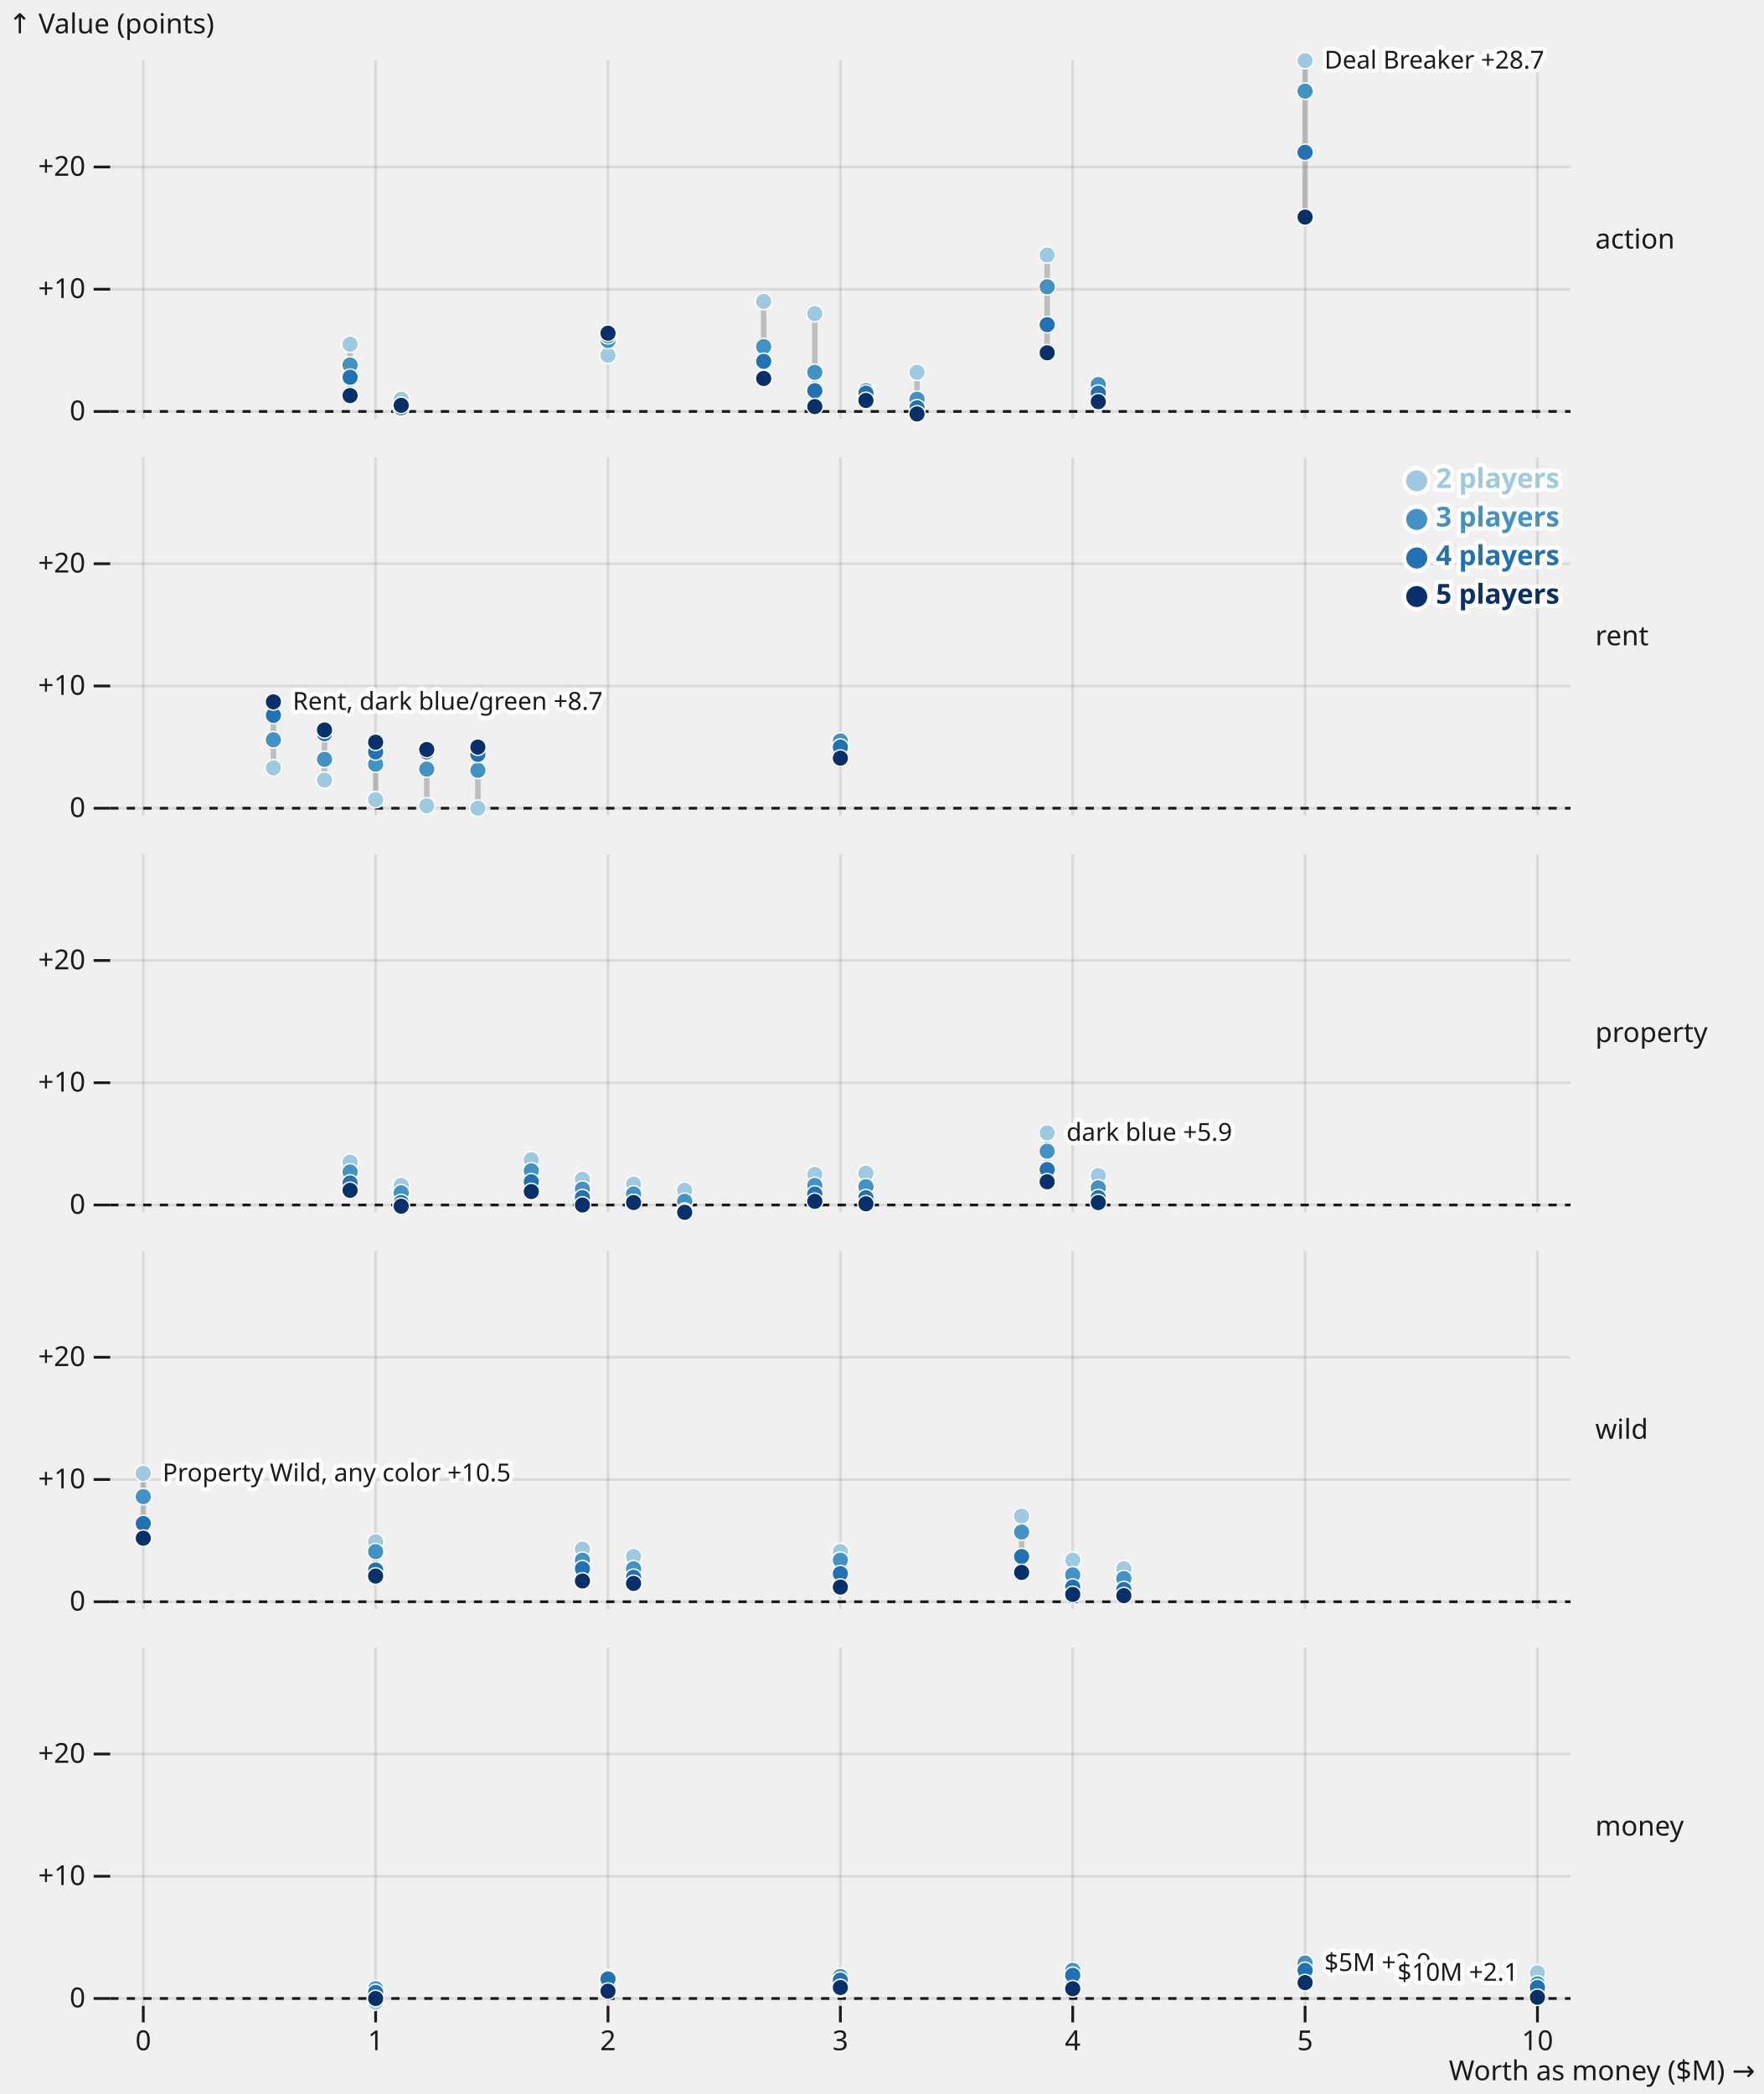
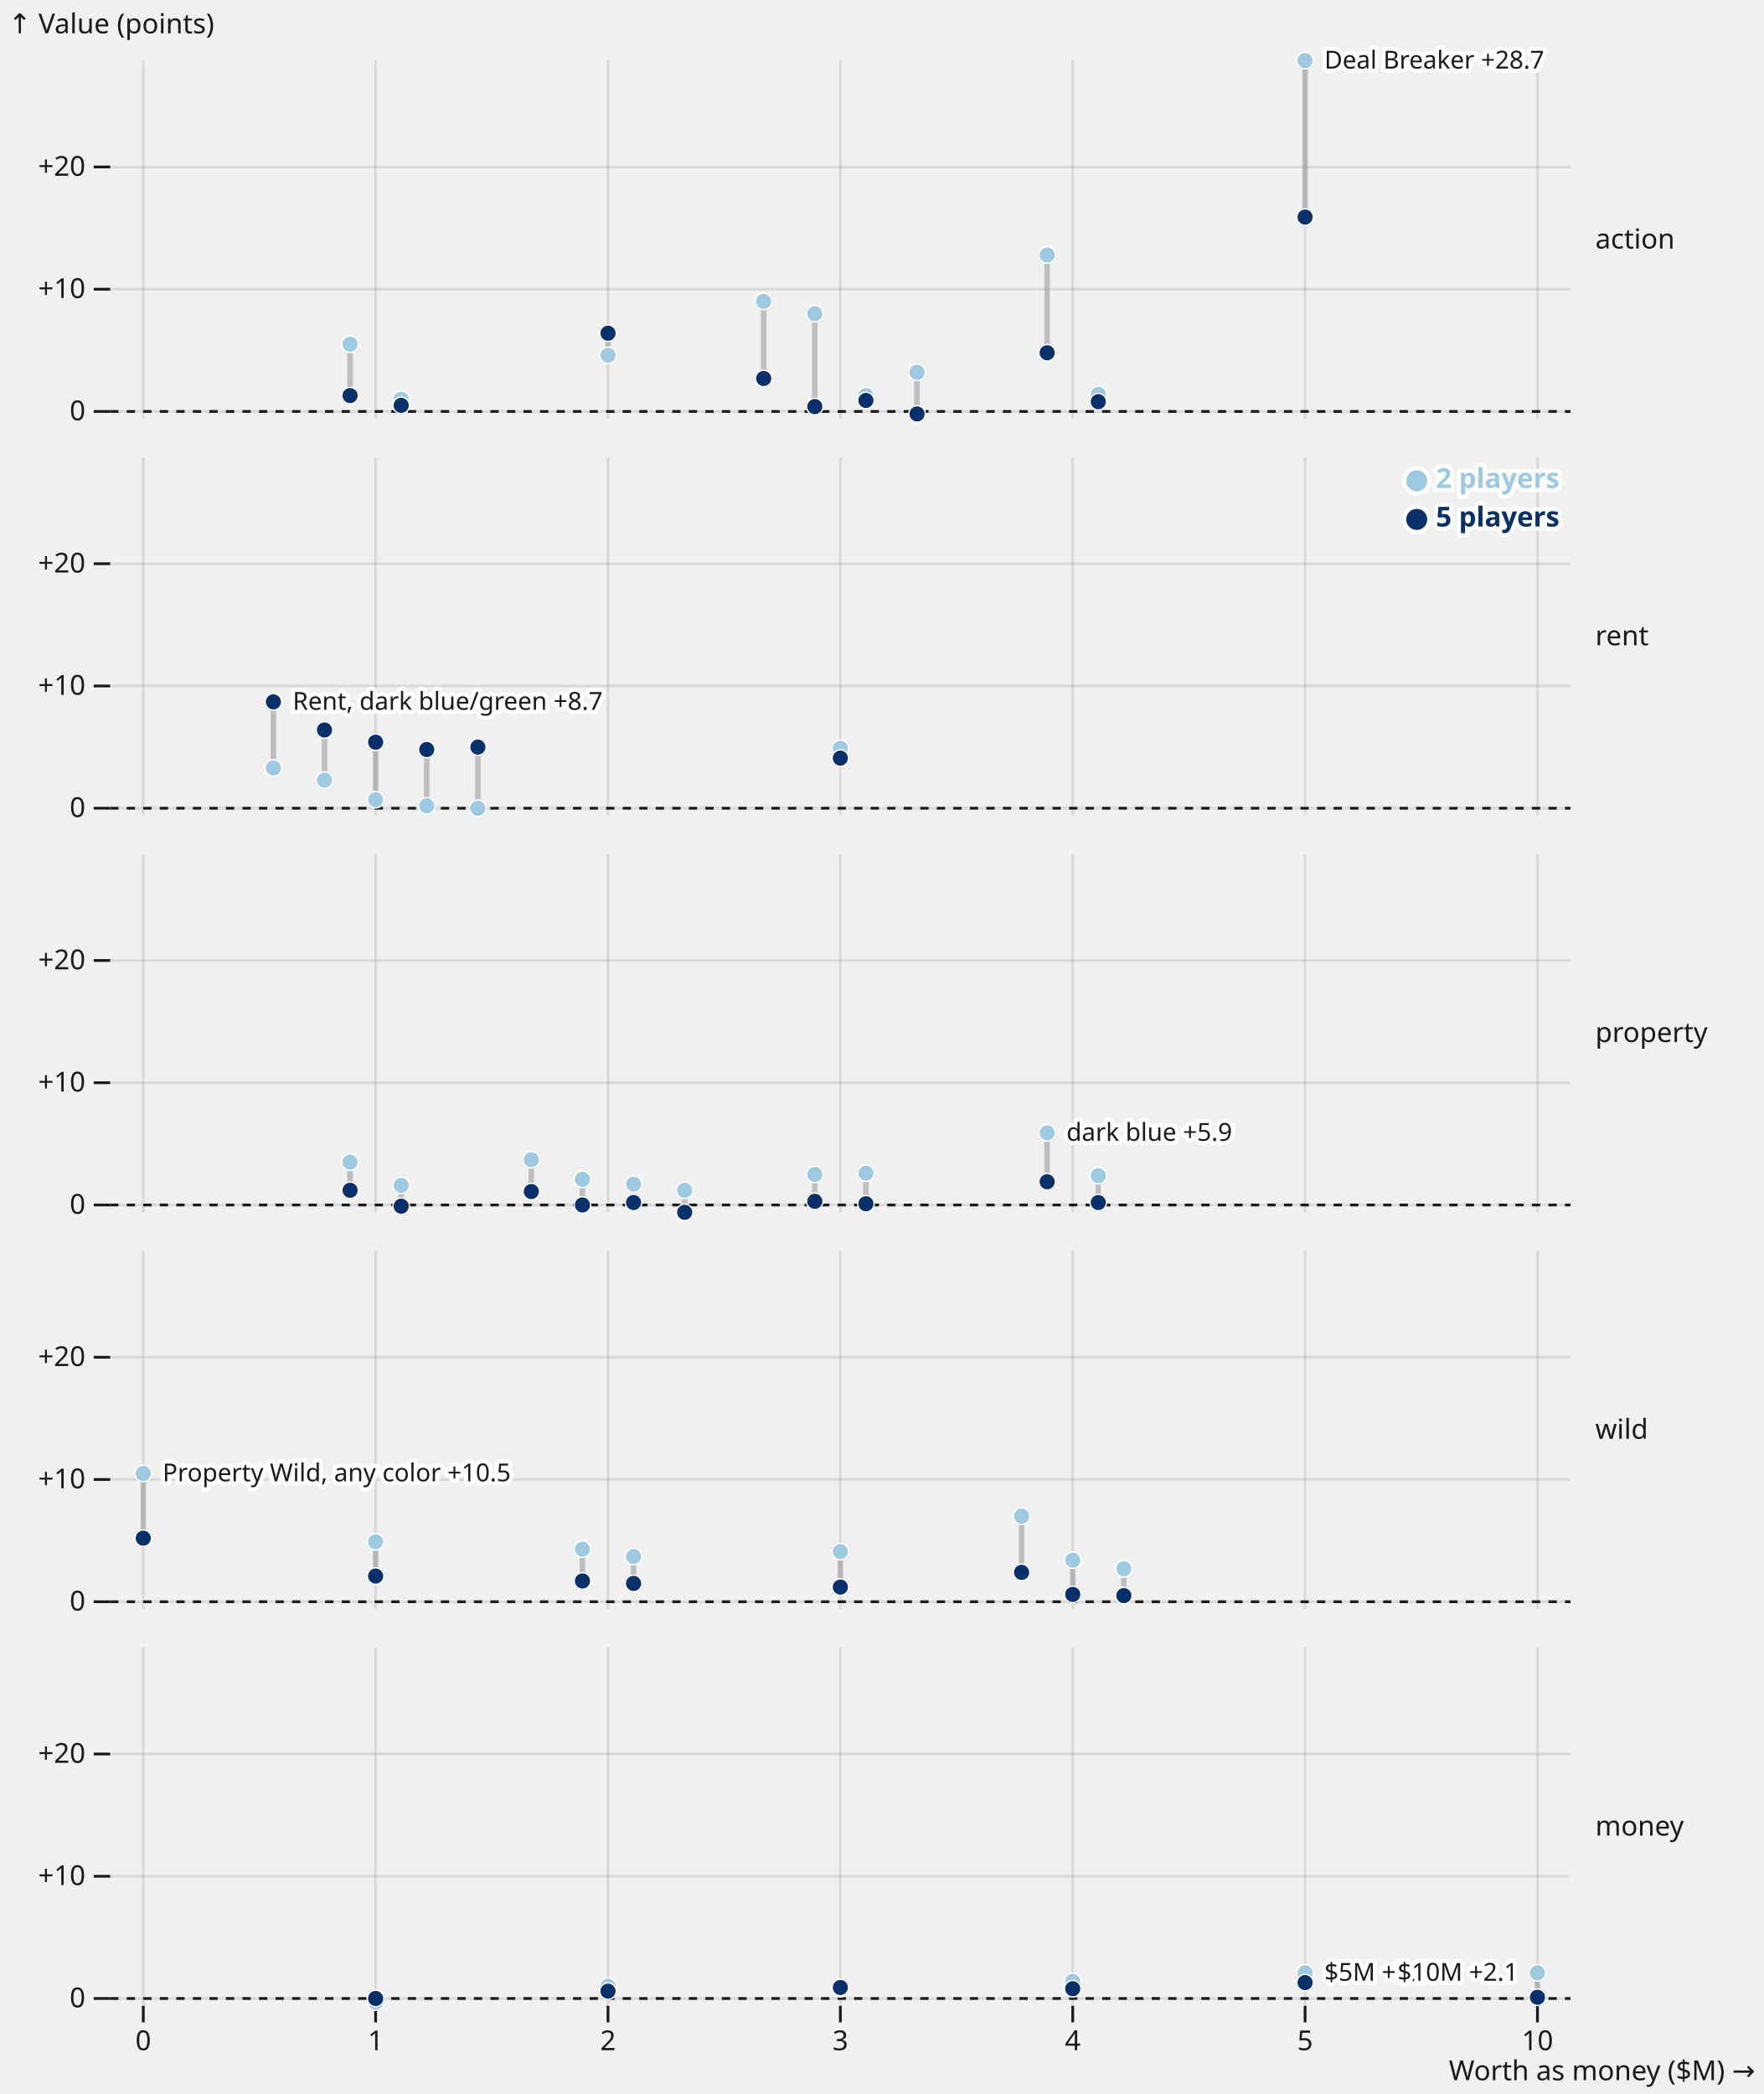
<svg xmlns="http://www.w3.org/2000/svg" class="plot-d6a7b5" fill="currentColor" font-family="system-ui, sans-serif" font-size="10" text-anchor="middle" width="640" height="760" viewBox="0 0 640 760" style="background: rgb(255, 255, 255); color: rgb(26, 26, 26);">
  <style>@media (prefers-color-scheme: dark) { :root { filter: invert(1) hue-rotate(180deg); background: none !important } }</style>
  <style>:where(.plot-d6a7b5) {
  --plot-background: white;
  display: block;
  height: auto;
  height: intrinsic;
  max-width: 100%;
}
:where(.plot-d6a7b5 text),
:where(.plot-d6a7b5 tspan) {
  white-space: pre;
}</style>
  <g aria-label="fy-axis tick label" transform="translate(9,0)">
    <g text-anchor="start" transform="translate(0,2)">
      <text y="0.32em" transform="translate(570,85)">action</text>
    </g>
    <g text-anchor="start" transform="translate(0,146)">
      <text y="0.32em" transform="translate(570,85)">rent</text>
    </g>
    <g text-anchor="start" transform="translate(0,290)">
      <text y="0.32em" transform="translate(570,85)">property</text>
    </g>
    <g text-anchor="start" transform="translate(0,434)">
      <text y="0.32em" transform="translate(570,85)">wild</text>
    </g>
    <g text-anchor="start" transform="translate(0,578)">
      <text y="0.32em" transform="translate(570,85)">money</text>
    </g>
  </g>
  <g aria-label="y-grid" aria-hidden="true">
    <g stroke="currentColor" stroke-opacity="0.1" transform="translate(0,2)">
      <line x1="40" x2="570" y1="147.338" y2="147.338" />
      <line x1="40" x2="570" y1="102.969" y2="102.969" />
      <line x1="40" x2="570" y1="58.601" y2="58.601" />
    </g>
    <g stroke="currentColor" stroke-opacity="0.1" transform="translate(0,146)">
      <line x1="40" x2="570" y1="147.338" y2="147.338" />
      <line x1="40" x2="570" y1="102.969" y2="102.969" />
      <line x1="40" x2="570" y1="58.601" y2="58.601" />
    </g>
    <g stroke="currentColor" stroke-opacity="0.1" transform="translate(0,290)">
      <line x1="40" x2="570" y1="147.338" y2="147.338" />
      <line x1="40" x2="570" y1="102.969" y2="102.969" />
      <line x1="40" x2="570" y1="58.601" y2="58.601" />
    </g>
    <g stroke="currentColor" stroke-opacity="0.1" transform="translate(0,434)">
      <line x1="40" x2="570" y1="147.338" y2="147.338" />
      <line x1="40" x2="570" y1="102.969" y2="102.969" />
      <line x1="40" x2="570" y1="58.601" y2="58.601" />
    </g>
    <g stroke="currentColor" stroke-opacity="0.1" transform="translate(0,578)">
      <line x1="40" x2="570" y1="147.338" y2="147.338" />
      <line x1="40" x2="570" y1="102.969" y2="102.969" />
      <line x1="40" x2="570" y1="58.601" y2="58.601" />
    </g>
  </g>
  <g aria-label="y-axis tick" aria-hidden="true">
    <g fill="none" stroke="currentColor" transform="translate(0,2)">
      <path transform="translate(40,147.3379)" d="M0,0L-6,0" />
      <path transform="translate(40,102.9693)" d="M0,0L-6,0" />
      <path transform="translate(40,58.60068)" d="M0,0L-6,0" />
    </g>
    <g fill="none" stroke="currentColor" transform="translate(0,146)">
      <path transform="translate(40,147.3379)" d="M0,0L-6,0" />
      <path transform="translate(40,102.9693)" d="M0,0L-6,0" />
      <path transform="translate(40,58.60068)" d="M0,0L-6,0" />
    </g>
    <g fill="none" stroke="currentColor" transform="translate(0,290)">
      <path transform="translate(40,147.3379)" d="M0,0L-6,0" />
      <path transform="translate(40,102.9693)" d="M0,0L-6,0" />
      <path transform="translate(40,58.60068)" d="M0,0L-6,0" />
    </g>
    <g fill="none" stroke="currentColor" transform="translate(0,434)">
      <path transform="translate(40,147.3379)" d="M0,0L-6,0" />
      <path transform="translate(40,102.9693)" d="M0,0L-6,0" />
      <path transform="translate(40,58.60068)" d="M0,0L-6,0" />
    </g>
    <g fill="none" stroke="currentColor" transform="translate(0,578)">
      <path transform="translate(40,147.3379)" d="M0,0L-6,0" />
      <path transform="translate(40,102.9693)" d="M0,0L-6,0" />
      <path transform="translate(40,58.60068)" d="M0,0L-6,0" />
    </g>
  </g>
  <g aria-label="y-axis tick label" transform="translate(-9,0)">
    <g text-anchor="end" font-variant="tabular-nums" transform="translate(0,2)">
      <text y="0.32em" transform="translate(40,147.3379)">0</text>
      <text y="0.32em" transform="translate(40,102.9693)">+10</text>
      <text y="0.32em" transform="translate(40,58.60068)">+20</text>
    </g>
    <g text-anchor="end" font-variant="tabular-nums" transform="translate(0,146)">
      <text y="0.32em" transform="translate(40,147.3379)">0</text>
      <text y="0.32em" transform="translate(40,102.9693)">+10</text>
      <text y="0.32em" transform="translate(40,58.60068)">+20</text>
    </g>
    <g text-anchor="end" font-variant="tabular-nums" transform="translate(0,290)">
      <text y="0.32em" transform="translate(40,147.3379)">0</text>
      <text y="0.32em" transform="translate(40,102.9693)">+10</text>
      <text y="0.32em" transform="translate(40,58.60068)">+20</text>
    </g>
    <g text-anchor="end" font-variant="tabular-nums" transform="translate(0,434)">
      <text y="0.32em" transform="translate(40,147.3379)">0</text>
      <text y="0.32em" transform="translate(40,102.9693)">+10</text>
      <text y="0.32em" transform="translate(40,58.60068)">+20</text>
    </g>
    <g text-anchor="end" font-variant="tabular-nums" transform="translate(0,578)">
      <text y="0.32em" transform="translate(40,147.3379)">0</text>
      <text y="0.32em" transform="translate(40,102.9693)">+10</text>
      <text y="0.32em" transform="translate(40,58.60068)">+20</text>
    </g>
  </g>
  <g aria-label="y-axis label" text-anchor="start" transform="translate(-37,-17)">
    <text y="0.71em" transform="translate(40,22)">↑ Value (points)</text>
  </g>
  <g aria-label="x-grid" aria-hidden="true">
    <g stroke="currentColor" stroke-opacity="0.1" transform="translate(0,2)">
      <line x1="52" x2="52" y1="20" y2="150" />
      <line x1="136.333" x2="136.333" y1="20" y2="150" />
      <line x1="220.667" x2="220.667" y1="20" y2="150" />
      <line x1="305" x2="305" y1="20" y2="150" />
      <line x1="389.333" x2="389.333" y1="20" y2="150" />
      <line x1="473.667" x2="473.667" y1="20" y2="150" />
      <line x1="558" x2="558" y1="20" y2="150" />
    </g>
    <g stroke="currentColor" stroke-opacity="0.1" transform="translate(0,146)">
      <line x1="52" x2="52" y1="20" y2="150" />
      <line x1="136.333" x2="136.333" y1="20" y2="150" />
      <line x1="220.667" x2="220.667" y1="20" y2="150" />
      <line x1="305" x2="305" y1="20" y2="150" />
      <line x1="389.333" x2="389.333" y1="20" y2="150" />
      <line x1="473.667" x2="473.667" y1="20" y2="150" />
      <line x1="558" x2="558" y1="20" y2="150" />
    </g>
    <g stroke="currentColor" stroke-opacity="0.1" transform="translate(0,290)">
      <line x1="52" x2="52" y1="20" y2="150" />
      <line x1="136.333" x2="136.333" y1="20" y2="150" />
      <line x1="220.667" x2="220.667" y1="20" y2="150" />
      <line x1="305" x2="305" y1="20" y2="150" />
      <line x1="389.333" x2="389.333" y1="20" y2="150" />
      <line x1="473.667" x2="473.667" y1="20" y2="150" />
      <line x1="558" x2="558" y1="20" y2="150" />
    </g>
    <g stroke="currentColor" stroke-opacity="0.1" transform="translate(0,434)">
      <line x1="52" x2="52" y1="20" y2="150" />
      <line x1="136.333" x2="136.333" y1="20" y2="150" />
      <line x1="220.667" x2="220.667" y1="20" y2="150" />
      <line x1="305" x2="305" y1="20" y2="150" />
      <line x1="389.333" x2="389.333" y1="20" y2="150" />
      <line x1="473.667" x2="473.667" y1="20" y2="150" />
      <line x1="558" x2="558" y1="20" y2="150" />
    </g>
    <g stroke="currentColor" stroke-opacity="0.1" transform="translate(0,578)">
      <line x1="52" x2="52" y1="20" y2="150" />
      <line x1="136.333" x2="136.333" y1="20" y2="150" />
      <line x1="220.667" x2="220.667" y1="20" y2="150" />
      <line x1="305" x2="305" y1="20" y2="150" />
      <line x1="389.333" x2="389.333" y1="20" y2="150" />
      <line x1="473.667" x2="473.667" y1="20" y2="150" />
      <line x1="558" x2="558" y1="20" y2="150" />
    </g>
  </g>
  <g aria-label="x-axis tick" aria-hidden="true">
    <g fill="none" stroke="currentColor" transform="translate(0,578)">
      <path transform="translate(52,150)" d="M0,0L0,6" />
      <path transform="translate(136.3333,150)" d="M0,0L0,6" />
      <path transform="translate(220.6667,150)" d="M0,0L0,6" />
      <path transform="translate(305,150)" d="M0,0L0,6" />
      <path transform="translate(389.3333,150)" d="M0,0L0,6" />
      <path transform="translate(473.6667,150)" d="M0,0L0,6" />
      <path transform="translate(558,150)" d="M0,0L0,6" />
    </g>
  </g>
  <g aria-label="x-axis tick label" transform="translate(0,9)">
    <g font-variant="tabular-nums" transform="translate(0,578)">
      <text y="0.71em" transform="translate(52,150)">0</text>
      <text y="0.71em" transform="translate(136.3333,150)">1</text>
      <text y="0.71em" transform="translate(220.6667,150)">2</text>
      <text y="0.71em" transform="translate(305,150)">3</text>
      <text y="0.71em" transform="translate(389.3333,150)">4</text>
      <text y="0.71em" transform="translate(473.6667,150)">5</text>
      <text y="0.71em" transform="translate(558,150)">10</text>
    </g>
  </g>
  <g aria-label="x-axis label" text-anchor="end" transform="translate(67,27)">
    <text transform="translate(570,728)">Worth as money ($M) →</text>
  </g>
  <g aria-label="rule">
    <g stroke="#1a1a1a" stroke-dasharray="3,3" transform="translate(0,2)">
      <line x1="40" x2="570" y1="147.338" y2="147.338" />
    </g>
    <g stroke="#1a1a1a" stroke-dasharray="3,3" transform="translate(0,146)">
      <line x1="40" x2="570" y1="147.338" y2="147.338" />
    </g>
    <g stroke="#1a1a1a" stroke-dasharray="3,3" transform="translate(0,290)">
      <line x1="40" x2="570" y1="147.338" y2="147.338" />
    </g>
    <g stroke="#1a1a1a" stroke-dasharray="3,3" transform="translate(0,434)">
      <line x1="40" x2="570" y1="147.338" y2="147.338" />
    </g>
    <g stroke="#1a1a1a" stroke-dasharray="3,3" transform="translate(0,578)">
      <line x1="40" x2="570" y1="147.338" y2="147.338" />
    </g>
  </g>
  <g aria-label="rule">
    <g stroke="#8c8c8c" stroke-width="2" stroke-opacity="0.5" transform="translate(0,2)">
      <line x1="473.667" x2="473.667" y1="76.792" y2="20" />
      <line x1="380.057" x2="380.057" y1="126.041" y2="90.546" />
      <line x1="220.667" x2="220.667" y1="126.928" y2="118.942" />
      <line x1="277.17" x2="277.17" y1="135.358" y2="107.406" />
      <line x1="127.057" x2="127.057" y1="141.57" y2="122.935" />
      <line x1="295.723" x2="295.723" y1="145.563" y2="111.843" />
-       <line x1="314.277" x2="314.277" y1="143.345" y2="139.795" />
-       <line x1="398.61" x2="398.61" y1="143.788" y2="137.577" />
-       <line x1="145.61" x2="145.61" y1="146.007" y2="142.901" />
+       <line x1="314.277" x2="314.277" y1="143.345" y2="141.57" />
+       <line x1="398.61" x2="398.61" y1="143.788" y2="141.126" />
+       <line x1="145.61" x2="145.61" y1="145.119" y2="142.901" />
      <line x1="332.83" x2="332.83" y1="148.225" y2="133.14" />
    </g>
    <g stroke="#8c8c8c" stroke-width="2" stroke-opacity="0.5" transform="translate(0,146)">
      <line x1="99.227" x2="99.227" y1="132.696" y2="108.737" />
      <line x1="117.78" x2="117.78" y1="137.133" y2="118.942" />
-       <line x1="305" x2="305" y1="129.147" y2="122.935" />
+       <line x1="305" x2="305" y1="129.147" y2="125.597" />
      <line x1="136.333" x2="136.333" y1="144.232" y2="123.379" />
      <line x1="154.887" x2="154.887" y1="146.451" y2="126.041" />
      <line x1="173.44" x2="173.44" y1="147.338" y2="125.154" />
    </g>
    <g stroke="#8c8c8c" stroke-width="2" stroke-opacity="0.5" transform="translate(0,290)">
      <line x1="380.057" x2="380.057" y1="138.908" y2="121.16" />
      <line x1="192.837" x2="192.837" y1="142.457" y2="130.922" />
      <line x1="127.057" x2="127.057" y1="142.014" y2="131.809" />
      <line x1="295.723" x2="295.723" y1="146.007" y2="136.246" />
      <line x1="314.277" x2="314.277" y1="146.894" y2="135.802" />
      <line x1="211.39" x2="211.39" y1="147.338" y2="138.02" />
      <line x1="398.61" x2="398.61" y1="146.451" y2="136.689" />
      <line x1="229.943" x2="229.943" y1="146.451" y2="139.795" />
      <line x1="145.61" x2="145.61" y1="147.782" y2="140.239" />
      <line x1="248.497" x2="248.497" y1="150" y2="142.014" />
    </g>
    <g stroke="#8c8c8c" stroke-width="2" stroke-opacity="0.5" transform="translate(0,434)">
      <line x1="52" x2="52" y1="124.266" y2="100.751" />
      <line x1="370.78" x2="370.78" y1="136.689" y2="116.28" />
      <line x1="211.39" x2="211.39" y1="139.795" y2="128.259" />
      <line x1="136.333" x2="136.333" y1="138.02" y2="125.597" />
      <line x1="305" x2="305" y1="142.014" y2="129.147" />
      <line x1="229.943" x2="229.943" y1="140.683" y2="130.922" />
      <line x1="389.333" x2="389.333" y1="144.676" y2="132.253" />
      <line x1="407.887" x2="407.887" y1="145.119" y2="135.358" />
    </g>
    <g stroke="#8c8c8c" stroke-width="2" stroke-opacity="0.5" transform="translate(0,578)">
-       <line x1="473.667" x2="473.667" y1="141.57" y2="134.471" />
-       <line x1="389.333" x2="389.333" y1="143.788" y2="137.133" />
-       <line x1="220.667" x2="220.667" y1="144.676" y2="139.795" />
-       <line x1="305" x2="305" y1="143.788" y2="139.352" />
+       <line x1="473.667" x2="473.667" y1="141.57" y2="138.02" />
+       <line x1="389.333" x2="389.333" y1="143.788" y2="141.126" />
+       <line x1="220.667" x2="220.667" y1="144.676" y2="142.901" />
+       <line x1="305" x2="305" y1="143.788" y2="143.345" />
      <line x1="558" x2="558" y1="146.894" y2="138.02" />
-       <line x1="136.333" x2="136.333" y1="148.669" y2="143.788" />
+       <line x1="136.333" x2="136.333" y1="148.669" y2="147.338" />
    </g>
  </g>
  <g aria-label="dot">
    <g stroke="#ffffff" stroke-width="0.5" transform="translate(0,2)">
      <circle cx="473.667" cy="20" r="3" fill="#9ecae1" />
-       <circle cx="473.667" cy="31.092" r="3" fill="#4292c6" />
-       <circle cx="473.667" cy="53.276" r="3" fill="#2171b5" />
      <circle cx="473.667" cy="76.792" r="3" fill="#08306b" />
      <circle cx="380.057" cy="90.546" r="3" fill="#9ecae1" />
-       <circle cx="380.057" cy="102.082" r="3" fill="#4292c6" />
-       <circle cx="380.057" cy="115.836" r="3" fill="#2171b5" />
      <circle cx="380.057" cy="126.041" r="3" fill="#08306b" />
      <circle cx="220.667" cy="126.928" r="3" fill="#9ecae1" />
-       <circle cx="220.667" cy="121.604" r="3" fill="#4292c6" />
-       <circle cx="220.667" cy="119.829" r="3" fill="#2171b5" />
      <circle cx="220.667" cy="118.942" r="3" fill="#08306b" />
      <circle cx="277.17" cy="107.406" r="3" fill="#9ecae1" />
-       <circle cx="277.17" cy="123.823" r="3" fill="#4292c6" />
-       <circle cx="277.17" cy="129.147" r="3" fill="#2171b5" />
      <circle cx="277.17" cy="135.358" r="3" fill="#08306b" />
      <circle cx="127.057" cy="122.935" r="3" fill="#9ecae1" />
-       <circle cx="127.057" cy="130.478" r="3" fill="#4292c6" />
-       <circle cx="127.057" cy="134.915" r="3" fill="#2171b5" />
      <circle cx="127.057" cy="141.57" r="3" fill="#08306b" />
      <circle cx="295.723" cy="111.843" r="3" fill="#9ecae1" />
-       <circle cx="295.723" cy="133.14" r="3" fill="#4292c6" />
-       <circle cx="295.723" cy="139.795" r="3" fill="#2171b5" />
      <circle cx="295.723" cy="145.563" r="3" fill="#08306b" />
      <circle cx="314.277" cy="141.57" r="3" fill="#9ecae1" />
-       <circle cx="314.277" cy="139.795" r="3" fill="#4292c6" />
-       <circle cx="314.277" cy="140.683" r="3" fill="#2171b5" />
      <circle cx="314.277" cy="143.345" r="3" fill="#08306b" />
      <circle cx="398.61" cy="141.126" r="3" fill="#9ecae1" />
-       <circle cx="398.61" cy="137.577" r="3" fill="#4292c6" />
-       <circle cx="398.61" cy="140.683" r="3" fill="#2171b5" />
      <circle cx="398.61" cy="143.788" r="3" fill="#08306b" />
      <circle cx="145.61" cy="142.901" r="3" fill="#9ecae1" />
-       <circle cx="145.61" cy="145.119" r="3" fill="#4292c6" />
-       <circle cx="145.61" cy="146.007" r="3" fill="#2171b5" />
      <circle cx="145.61" cy="145.119" r="3" fill="#08306b" />
      <circle cx="332.83" cy="133.14" r="3" fill="#9ecae1" />
-       <circle cx="332.83" cy="142.901" r="3" fill="#4292c6" />
-       <circle cx="332.83" cy="146.007" r="3" fill="#2171b5" />
      <circle cx="332.83" cy="148.225" r="3" fill="#08306b" />
    </g>
    <g stroke="#ffffff" stroke-width="0.5" transform="translate(0,146)">
      <circle cx="99.227" cy="132.696" r="3" fill="#9ecae1" />
-       <circle cx="99.227" cy="122.491" r="3" fill="#4292c6" />
-       <circle cx="99.227" cy="113.618" r="3" fill="#2171b5" />
      <circle cx="99.227" cy="108.737" r="3" fill="#08306b" />
      <circle cx="117.78" cy="137.133" r="3" fill="#9ecae1" />
-       <circle cx="117.78" cy="129.59" r="3" fill="#4292c6" />
-       <circle cx="117.78" cy="120.273" r="3" fill="#2171b5" />
      <circle cx="117.78" cy="118.942" r="3" fill="#08306b" />
      <circle cx="305" cy="125.597" r="3" fill="#9ecae1" />
-       <circle cx="305" cy="122.935" r="3" fill="#4292c6" />
-       <circle cx="305" cy="125.154" r="3" fill="#2171b5" />
      <circle cx="305" cy="129.147" r="3" fill="#08306b" />
      <circle cx="136.333" cy="144.232" r="3" fill="#9ecae1" />
-       <circle cx="136.333" cy="131.365" r="3" fill="#4292c6" />
-       <circle cx="136.333" cy="126.928" r="3" fill="#2171b5" />
      <circle cx="136.333" cy="123.379" r="3" fill="#08306b" />
      <circle cx="154.887" cy="146.451" r="3" fill="#9ecae1" />
-       <circle cx="154.887" cy="133.14" r="3" fill="#4292c6" />
-       <circle cx="154.887" cy="126.928" r="3" fill="#2171b5" />
      <circle cx="154.887" cy="126.041" r="3" fill="#08306b" />
      <circle cx="173.44" cy="147.338" r="3" fill="#9ecae1" />
-       <circle cx="173.44" cy="133.584" r="3" fill="#4292c6" />
-       <circle cx="173.44" cy="127.816" r="3" fill="#2171b5" />
      <circle cx="173.44" cy="125.154" r="3" fill="#08306b" />
    </g>
    <g stroke="#ffffff" stroke-width="0.5" transform="translate(0,290)">
      <circle cx="380.057" cy="121.16" r="3" fill="#9ecae1" />
-       <circle cx="380.057" cy="127.816" r="3" fill="#4292c6" />
-       <circle cx="380.057" cy="134.471" r="3" fill="#2171b5" />
      <circle cx="380.057" cy="138.908" r="3" fill="#08306b" />
      <circle cx="192.837" cy="130.922" r="3" fill="#9ecae1" />
-       <circle cx="192.837" cy="134.915" r="3" fill="#4292c6" />
-       <circle cx="192.837" cy="138.908" r="3" fill="#2171b5" />
      <circle cx="192.837" cy="142.457" r="3" fill="#08306b" />
      <circle cx="127.057" cy="131.809" r="3" fill="#9ecae1" />
-       <circle cx="127.057" cy="135.358" r="3" fill="#4292c6" />
-       <circle cx="127.057" cy="139.352" r="3" fill="#2171b5" />
      <circle cx="127.057" cy="142.014" r="3" fill="#08306b" />
      <circle cx="295.723" cy="136.246" r="3" fill="#9ecae1" />
-       <circle cx="295.723" cy="140.239" r="3" fill="#4292c6" />
-       <circle cx="295.723" cy="143.345" r="3" fill="#2171b5" />
      <circle cx="295.723" cy="146.007" r="3" fill="#08306b" />
      <circle cx="314.277" cy="135.802" r="3" fill="#9ecae1" />
-       <circle cx="314.277" cy="140.683" r="3" fill="#4292c6" />
-       <circle cx="314.277" cy="144.676" r="3" fill="#2171b5" />
      <circle cx="314.277" cy="146.894" r="3" fill="#08306b" />
      <circle cx="211.39" cy="138.02" r="3" fill="#9ecae1" />
-       <circle cx="211.39" cy="141.57" r="3" fill="#4292c6" />
-       <circle cx="211.39" cy="144.676" r="3" fill="#2171b5" />
      <circle cx="211.39" cy="147.338" r="3" fill="#08306b" />
      <circle cx="398.61" cy="136.689" r="3" fill="#9ecae1" />
-       <circle cx="398.61" cy="141.126" r="3" fill="#4292c6" />
-       <circle cx="398.61" cy="144.676" r="3" fill="#2171b5" />
      <circle cx="398.61" cy="146.451" r="3" fill="#08306b" />
      <circle cx="229.943" cy="139.795" r="3" fill="#9ecae1" />
-       <circle cx="229.943" cy="143.345" r="3" fill="#4292c6" />
-       <circle cx="229.943" cy="146.451" r="3" fill="#2171b5" />
      <circle cx="229.943" cy="146.451" r="3" fill="#08306b" />
      <circle cx="145.61" cy="140.239" r="3" fill="#9ecae1" />
-       <circle cx="145.61" cy="142.901" r="3" fill="#4292c6" />
-       <circle cx="145.61" cy="146.451" r="3" fill="#2171b5" />
      <circle cx="145.61" cy="147.782" r="3" fill="#08306b" />
      <circle cx="248.497" cy="142.014" r="3" fill="#9ecae1" />
-       <circle cx="248.497" cy="146.007" r="3" fill="#4292c6" />
-       <circle cx="248.497" cy="149.556" r="3" fill="#2171b5" />
      <circle cx="248.497" cy="150" r="3" fill="#08306b" />
    </g>
    <g stroke="#ffffff" stroke-width="0.5" transform="translate(0,434)">
      <circle cx="52" cy="100.751" r="3" fill="#9ecae1" />
-       <circle cx="52" cy="109.181" r="3" fill="#4292c6" />
-       <circle cx="52" cy="118.942" r="3" fill="#2171b5" />
      <circle cx="52" cy="124.266" r="3" fill="#08306b" />
      <circle cx="370.78" cy="116.28" r="3" fill="#9ecae1" />
-       <circle cx="370.78" cy="122.048" r="3" fill="#4292c6" />
-       <circle cx="370.78" cy="130.922" r="3" fill="#2171b5" />
      <circle cx="370.78" cy="136.689" r="3" fill="#08306b" />
      <circle cx="211.39" cy="128.259" r="3" fill="#9ecae1" />
-       <circle cx="211.39" cy="132.253" r="3" fill="#4292c6" />
-       <circle cx="211.39" cy="135.358" r="3" fill="#2171b5" />
      <circle cx="211.39" cy="139.795" r="3" fill="#08306b" />
      <circle cx="136.333" cy="125.597" r="3" fill="#9ecae1" />
-       <circle cx="136.333" cy="129.147" r="3" fill="#4292c6" />
-       <circle cx="136.333" cy="135.802" r="3" fill="#2171b5" />
      <circle cx="136.333" cy="138.02" r="3" fill="#08306b" />
      <circle cx="305" cy="129.147" r="3" fill="#9ecae1" />
-       <circle cx="305" cy="132.253" r="3" fill="#4292c6" />
-       <circle cx="305" cy="137.133" r="3" fill="#2171b5" />
      <circle cx="305" cy="142.014" r="3" fill="#08306b" />
      <circle cx="229.943" cy="130.922" r="3" fill="#9ecae1" />
-       <circle cx="229.943" cy="135.358" r="3" fill="#4292c6" />
-       <circle cx="229.943" cy="138.464" r="3" fill="#2171b5" />
      <circle cx="229.943" cy="140.683" r="3" fill="#08306b" />
      <circle cx="389.333" cy="132.253" r="3" fill="#9ecae1" />
-       <circle cx="389.333" cy="137.577" r="3" fill="#4292c6" />
-       <circle cx="389.333" cy="142.014" r="3" fill="#2171b5" />
      <circle cx="389.333" cy="144.676" r="3" fill="#08306b" />
      <circle cx="407.887" cy="135.358" r="3" fill="#9ecae1" />
-       <circle cx="407.887" cy="138.908" r="3" fill="#4292c6" />
-       <circle cx="407.887" cy="142.901" r="3" fill="#2171b5" />
      <circle cx="407.887" cy="145.119" r="3" fill="#08306b" />
    </g>
    <g stroke="#ffffff" stroke-width="0.5" transform="translate(0,578)">
      <circle cx="473.667" cy="138.02" r="3" fill="#9ecae1" />
-       <circle cx="473.667" cy="134.471" r="3" fill="#4292c6" />
-       <circle cx="473.667" cy="137.133" r="3" fill="#2171b5" />
      <circle cx="473.667" cy="141.57" r="3" fill="#08306b" />
      <circle cx="389.333" cy="141.126" r="3" fill="#9ecae1" />
-       <circle cx="389.333" cy="137.133" r="3" fill="#4292c6" />
-       <circle cx="389.333" cy="138.908" r="3" fill="#2171b5" />
      <circle cx="389.333" cy="143.788" r="3" fill="#08306b" />
      <circle cx="220.667" cy="142.901" r="3" fill="#9ecae1" />
-       <circle cx="220.667" cy="139.795" r="3" fill="#4292c6" />
-       <circle cx="220.667" cy="140.239" r="3" fill="#2171b5" />
      <circle cx="220.667" cy="144.676" r="3" fill="#08306b" />
      <circle cx="305" cy="143.788" r="3" fill="#9ecae1" />
-       <circle cx="305" cy="139.352" r="3" fill="#4292c6" />
-       <circle cx="305" cy="140.683" r="3" fill="#2171b5" />
      <circle cx="305" cy="143.345" r="3" fill="#08306b" />
      <circle cx="558" cy="138.02" r="3" fill="#9ecae1" />
-       <circle cx="558" cy="142.014" r="3" fill="#4292c6" />
-       <circle cx="558" cy="143.345" r="3" fill="#2171b5" />
      <circle cx="558" cy="146.894" r="3" fill="#08306b" />
      <circle cx="136.333" cy="148.669" r="3" fill="#9ecae1" />
-       <circle cx="136.333" cy="143.788" r="3" fill="#4292c6" />
-       <circle cx="136.333" cy="145.119" r="3" fill="#2171b5" />
      <circle cx="136.333" cy="147.338" r="3" fill="#08306b" />
    </g>
  </g>
  <g aria-label="text" transform="translate(7,0)">
    <g stroke="#ffffff" stroke-width="3" stroke-linejoin="round" paint-order="stroke" text-anchor="start" font-size="9" transform="translate(0,2)">
      <text y="0.32em" transform="translate(473.6667,20)">Deal Breaker +28.7</text>
    </g>
    <g stroke="#ffffff" stroke-width="3" stroke-linejoin="round" paint-order="stroke" text-anchor="start" font-size="9" transform="translate(0,146)">
      <text y="0.32em" transform="translate(99.22667,108.7372)">Rent, dark blue/green +8.7</text>
    </g>
    <g stroke="#ffffff" stroke-width="3" stroke-linejoin="round" paint-order="stroke" text-anchor="start" font-size="9" transform="translate(0,290)">
      <text y="0.32em" transform="translate(380.0567,121.1604)">dark blue +5.9</text>
    </g>
    <g stroke="#ffffff" stroke-width="3" stroke-linejoin="round" paint-order="stroke" text-anchor="start" font-size="9" transform="translate(0,434)">
      <text y="0.32em" transform="translate(52,100.7509)">Property Wild, any color +10.5</text>
    </g>
    <g stroke="#ffffff" stroke-width="3" stroke-linejoin="round" paint-order="stroke" text-anchor="start" font-size="9" transform="translate(0,578)">
-       <text y="0.32em" transform="translate(473.6667,134.471)">$5M +2.9</text>
+       <text y="0.32em" transform="translate(473.6667,138.0205)">$5M +2.1</text>
    </g>
  </g>
  <g aria-label="text" transform="translate(-7,0)">
    <g stroke="#ffffff" stroke-width="3" stroke-linejoin="round" paint-order="stroke" text-anchor="end" font-size="9" transform="translate(0,578)">
      <text y="0.32em" transform="translate(558,138.0205)">$10M +2.1</text>
    </g>
  </g>
  <g aria-label="text" transform="translate(-4,4)">
    <g fill="#9ecae1" stroke="#ffffff" stroke-width="3" stroke-linejoin="round" paint-order="stroke" text-anchor="end" font-size="10" font-weight="bold" transform="translate(0,146)">
      <text y="0.71em" transform="translate(570,20)">● 2 players</text>
    </g>
  </g>
  <g aria-label="text" transform="translate(-4,18)">
-     <g fill="#4292c6" stroke="#ffffff" stroke-width="3" stroke-linejoin="round" paint-order="stroke" text-anchor="end" font-size="10" font-weight="bold" transform="translate(0,146)">
-       <text y="0.71em" transform="translate(570,20)">● 3 players</text>
-     </g>
-   </g>
-   <g aria-label="text" transform="translate(-4,32)">
-     <g fill="#2171b5" stroke="#ffffff" stroke-width="3" stroke-linejoin="round" paint-order="stroke" text-anchor="end" font-size="10" font-weight="bold" transform="translate(0,146)">
-       <text y="0.71em" transform="translate(570,20)">● 4 players</text>
-     </g>
-   </g>
-   <g aria-label="text" transform="translate(-4,46)">
    <g fill="#08306b" stroke="#ffffff" stroke-width="3" stroke-linejoin="round" paint-order="stroke" text-anchor="end" font-size="10" font-weight="bold" transform="translate(0,146)">
      <text y="0.71em" transform="translate(570,20)">● 5 players</text>
    </g>
  </g>
</svg>
